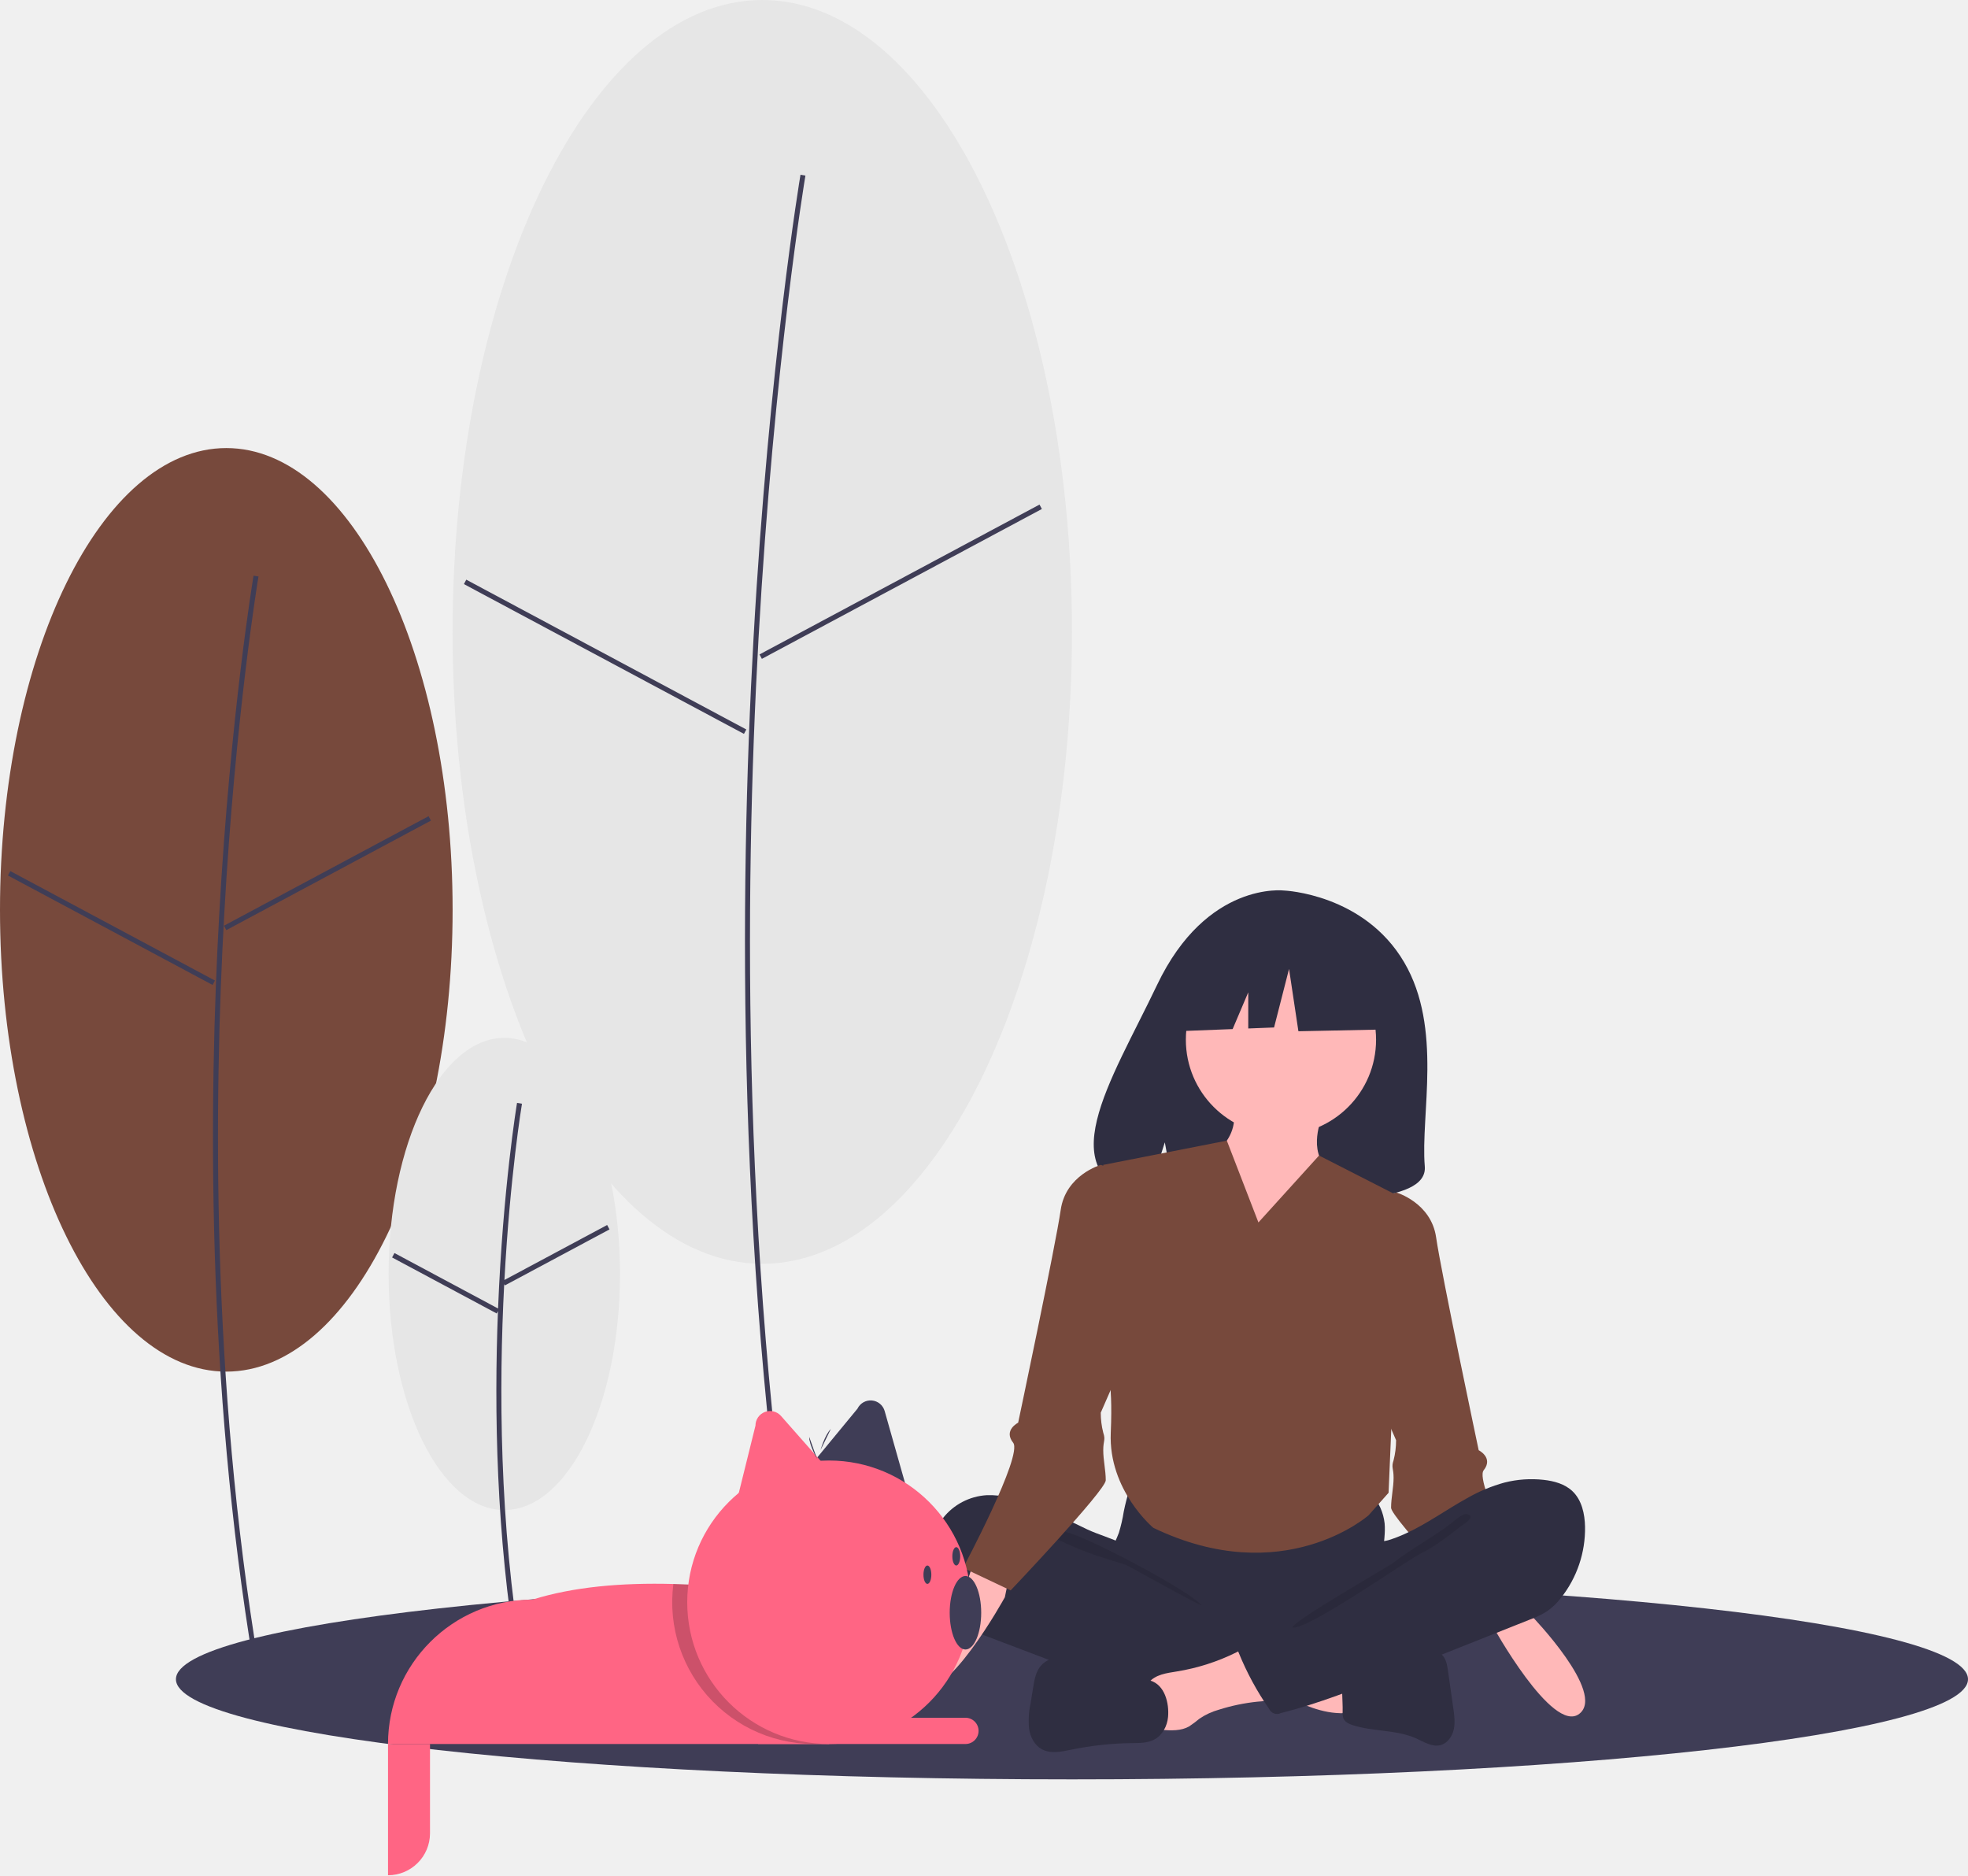
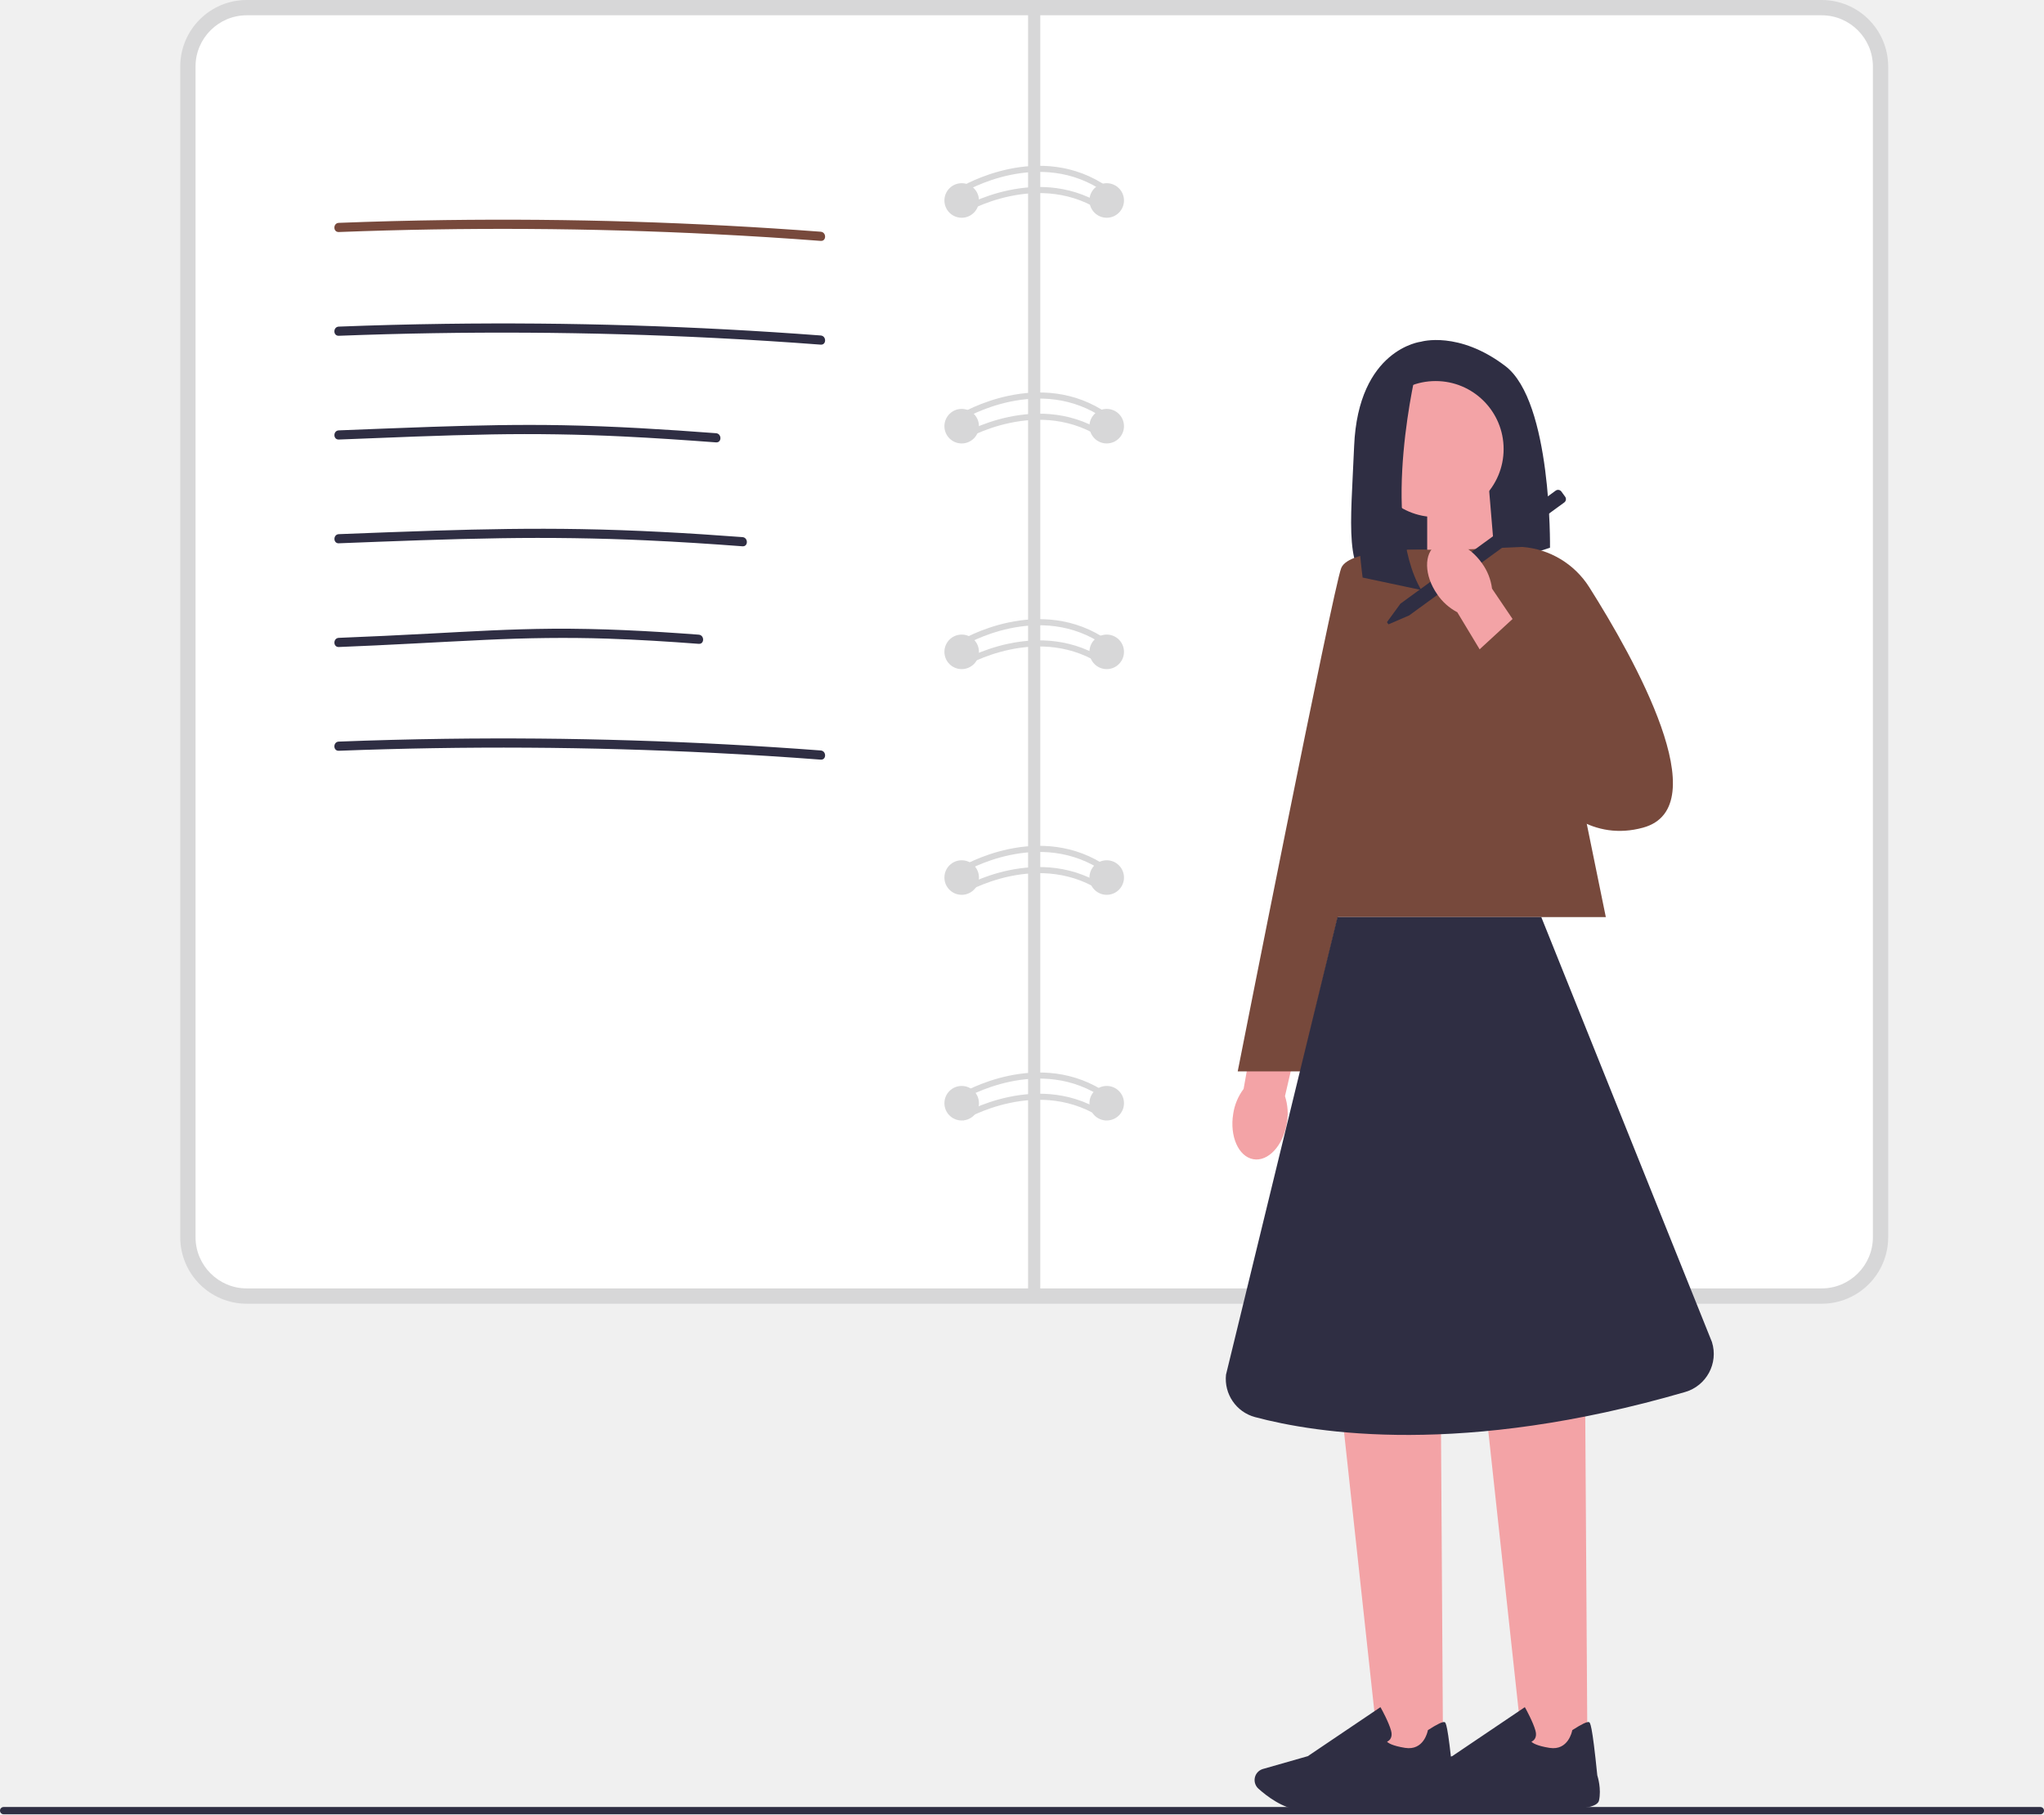
- <svg xmlns="http://www.w3.org/2000/svg" data-name="Layer 1" width="786.295" height="749.197" viewBox="0 0 786.295 749.197">
-   <ellipse cx="428.295" cy="670.89" rx="358" ry="40" fill="#3f3d56" />
-   <path d="M812.694,702.031l6.174,19.023s29.736,30.721,18.981,39.048-34.884-35.568-34.884-35.568l-4.447-21.476Z" transform="translate(-206.8527 -75.40145)" fill="#ffb8b8" />
-   <path d="M755.647,554.792l9-3s14,4,16,18,17,85,17,85,6,3,2,8,20,50,20,50l-19,9s-38-40-38-44,1-8,1-12-1-4,0-7a32.167,32.167,0,0,0,1-8l-7-16Z" transform="translate(-206.8527 -75.40145)" fill="#77493c" />
-   <ellipse cx="90.418" cy="363.498" rx="90.418" ry="184.489" fill="#77493c" />
-   <path d="M296.44,440.813c4.51-80.307,13.598-134.551,13.689-135.09l-1.972-.334c-.091.539-9.195,54.871-13.712,135.281-4.169,74.214-5.175,186.467,13.712,299.786l1.973-.328C291.275,627.001,292.279,514.918,296.44,440.813Z" transform="translate(-206.8527 -75.40145)" fill="#3f3d56" />
-   <rect x="291.316" y="423.245" width="92.725" height="2" transform="translate(-367.0872 134.1508) rotate(-28.1569)" fill="#3f3d56" />
-   <rect x="250.382" y="399.802" width="2" height="92.725" transform="translate(-467.4565 381.993) rotate(-61.8584)" fill="#3f3d56" />
-   <ellipse cx="304.565" cy="252.458" rx="123.73" ry="252.458" fill="#e6e6e6" />
-   <path d="M509.915,330.446c6.173-109.911,18.611-184.152,18.736-184.889l-1.972-.334c-.125.738-12.579,75.065-18.759,185.08-5.705,101.538-7.081,255.118,18.759,410.153l1.973-.328C502.844,585.284,504.218,431.875,509.915,330.446Z" transform="translate(-206.8527 -75.40145)" fill="#3f3d56" />
-   <rect x="503.27" y="306.806" width="126.887" height="2" transform="translate(-285.037 228.4522) rotate(-28.1571)" fill="#3f3d56" />
-   <rect x="447.623" y="274.358" width="2" height="126.887" transform="translate(-267.6919 498.664) rotate(-61.8584)" fill="#3f3d56" />
-   <ellipse cx="201.491" cy="508.968" rx="46.229" ry="94.325" fill="#e6e6e6" />
-   <path d="M408.303,588.433l.274.512,41.798-22.372-.943-1.764-41.041,21.967c2.271-41.801,6.916-69.863,7.01-70.415l-1.972-.334c-.102.603-5.621,33.927-7.58,82.145L364.455,576.016,363.512,577.78,405.309,600.152l.499-.933c-1.567,39.797-.689,89.56,7.62,139.41l1.973-.328C406.342,683.949,406.143,629.699,408.303,588.433Z" transform="translate(-206.8527 -75.40145)" fill="#3f3d56" />
-   <path d="M767.884,459.866c-16.074-27.395-47.876-28.672-47.876-28.672s-30.989-3.997-50.868,37.726c-18.529,38.89-44.101,76.439-4.117,85.543l7.222-22.674,4.473,24.362a155.111,155.111,0,0,0,17.108.295c42.82-1.394,83.599.408,82.286-15.091C774.367,520.752,783.35,486.226,767.884,459.866Z" transform="translate(-206.8527 -75.40145)" fill="#2f2e41" />
-   <path d="M655.842,679.301a61.24,61.24,0,0,1-1.949,8.463c-.956,2.712-2.432,5.22-3.307,7.96-2.787,8.734,1.077,18.472,7.247,25.213a40.722,40.722,0,0,0,19.887,11.911c5.566,1.412,11.354,1.615,17.091,1.812,15.885.543,32.178,1.029,47.229-4.12a81.72,81.72,0,0,0,13.722-6.288,10.287,10.287,0,0,0,3.56-2.828c1.148-1.649,1.295-3.786,1.285-5.801-.034-6.792-1.399-13.55-1.075-20.334.18-3.758.877-7.513.534-11.259a20.71,20.71,0,0,0-15.738-17.892c-4.27-.925-8.698-.421-13.046.001a329.789,329.789,0,0,1-33.951,1.531c-11.582-.075-23.093-1.858-34.617-2.044-3.408-.055-3.339,1.005-4.424,4.332A81.605,81.605,0,0,0,655.842,679.301Z" transform="translate(-206.8527 -75.40145)" fill="#2f2e41" />
-   <path d="M610.552,673.78a33.989,33.989,0,0,0-9.533-1.022,24.06,24.06,0,0,0-17.379,9.114,24.491,24.491,0,0,0-4.711,19.177,40.533,40.533,0,0,0,3.777,10.412c2.528,5.175,5.56,10.338,10.241,13.655a39.737,39.737,0,0,0,9.038,4.339l24.65,9.367c3.626,1.378,7.253,2.756,10.915,4.034a211.899,211.899,0,0,0,57.013,11.432c5.919.356,11.928.454,17.702-.905a5.749,5.749,0,0,0,3.625-1.976,6.302,6.302,0,0,0,.81-2.699l1.517-10.711a9.047,9.047,0,0,0-.129-4.515c-.695-1.8-2.437-2.932-4.097-3.895-16.206-9.388-35.128-14.568-48.769-27.453-3.211-3.033-5.899-7.842-9.8-9.902-4.424-2.337-9.635-3.67-14.208-5.823C631.217,681.702,621.387,676.293,610.552,673.78Z" transform="translate(-206.8527 -75.40145)" fill="#2f2e41" />
-   <path d="M635.162,688.22c8.713,2.754,45.498,21.832,51.804,28.493-.845.307-29.52-15.902-30.381-16.162-7.821-2.368-15.686-4.751-23.114-8.216-1.494-.697-9.707-3.973-9.335-5.875C624.555,684.314,633.615,687.731,635.162,688.22Z" transform="translate(-206.8527 -75.40145)" opacity="0.1" />
-   <path d="M743.86,759.842a2.034,2.034,0,0,0,1.381-.41,2.165,2.165,0,0,0,.432-1.603l-.041-14.592c-4.16-1.999-8.813-2.64-13.381-3.256L710.94,737.108c.49.066-3.332,9.258-2.746,10.486,1.033,2.163,8.926,4.08,11.153,5.101C727.091,756.245,735.138,760.148,743.86,759.842Z" transform="translate(-206.8527 -75.40145)" fill="#ffb8b8" />
-   <path d="M676.996,743.187c-4.024.646-8.515,1.218-11.121,4.377-3.305,4.006-1.898,9.979-.321,14.942a6.454,6.454,0,0,0,1.371,2.719c1.076,1.071,2.724,1.227,4.233,1.324,3.67.234,7.575.418,10.781-1.398a47.284,47.284,0,0,0,4.188-3.14,26.743,26.743,0,0,1,7.7-3.551,77.279,77.279,0,0,1,15.456-3.213,23.853,23.853,0,0,0,6.089-1.083,6.774,6.774,0,0,0,4.288-4.199c.743-2.652-.785-5.355-2.251-7.681-1.825-2.897-3.759-5.947-6.481-8.08-3.971-3.111-5.935-.723-9.935,1.268A83.779,83.779,0,0,1,676.996,743.187Z" transform="translate(-206.8527 -75.40145)" fill="#ffb8b8" />
-   <path d="M666.481,746.842l-25.549-7.617a33.562,33.562,0,0,0-9.508-1.858c-3.24.002-6.63,1.074-8.732,3.562-1.981,2.345-2.548,5.551-3.042,8.591l-1.057,6.504a32.945,32.945,0,0,0-.592,9.988c.483,3.314,2.16,6.625,5.076,8.229,3.536,1.946,7.869.995,11.815.182a127.567,127.567,0,0,1,24.212-2.619c3.058-.037,6.266.002,8.968-1.443,3.212-1.717,5.134-5.348,5.464-9C674.039,755.806,672.203,748.548,666.481,746.842Z" transform="translate(-206.8527 -75.40145)" fill="#2f2e41" />
-   <path d="M753.903,740.205c3.312-.586,6.235-2.484,9.409-3.605,4.467-1.577,9.308-1.577,14.041-1.56,1.737.006,3.588.046,5.034,1.017,2.085,1.4,2.619,4.202,2.974,6.702l2.139,15.088c.402,2.838.802,5.752.175,8.548s-2.517,5.492-5.268,6.213c-3.341.876-6.616-1.277-9.771-2.691-7.884-3.534-17.049-2.631-25.27-5.273-1.526-.49-3.16-1.24-3.782-2.728a6.257,6.257,0,0,1-.294-2.607c.141-4.85-.873-11.472.574-16.107C745.165,739.034,750.206,740.205,753.903,740.205Z" transform="translate(-206.8527 -75.40145)" fill="#2f2e41" />
-   <path d="M807.971,667.707A43.998,43.998,0,0,1,823.6,666.63c4.178.464,8.483,1.637,11.534,4.554,3.713,3.55,4.906,9.041,5.006,14.201a44.614,44.614,0,0,1-9.56,28.335,25.588,25.588,0,0,1-5.466,5.307,35.846,35.846,0,0,1-7.112,3.457L762.798,744.446c-14.523,5.778-29.097,11.572-44.245,15.381a3.436,3.436,0,0,1-4.64-1.697,115.669,115.669,0,0,1-12.099-22.324,2.018,2.018,0,0,1-.156-1.672,1.984,1.984,0,0,1,.815-.7l39.046-22.629a39.471,39.471,0,0,0,7.947-5.523,19.897,19.897,0,0,0,4.08-5.73c.809-1.705.885-5.729,1.919-6.989,1.012-1.234,4.475-1.332,6.074-1.818a54.821,54.821,0,0,0,6.612-2.521c8.734-3.941,16.512-9.668,24.885-14.282A63.547,63.547,0,0,1,807.971,667.707Z" transform="translate(-206.8527 -75.40145)" fill="#2f2e41" />
-   <path d="M785.835,684.606c-6.708,5.082-15.394,9.753-22.043,14.969-2.269,1.78-40.095,23.23-40.63,26.079,6.203,1.054,45.715-26.827,51.368-29.609s10.664-6.705,15.63-10.6c1.265-.992,6.629-3.976,2.996-5.085C791.11,679.737,787.346,683.59,785.835,684.606Z" transform="translate(-206.8527 -75.40145)" opacity="0.1" />
-   <circle cx="511.795" cy="415.39" r="38" fill="#ffb8b8" />
-   <path d="M734.647,522.792s-6,15,5,21-34,54-34,54l-20-58s17-6,14-22Z" transform="translate(-206.8527 -75.40145)" fill="#ffb8b8" />
-   <path d="M709.647,563.792l24.218-26.736,32.782,16.736-5,118-8,9s-34,30-86,5c0,0-18-15-17-38s-2-26-2-26l-1-81,49.371-9.688Z" transform="translate(-206.8527 -75.40145)" fill="#77493c" />
-   <path d="M598.6,691.031l-6.174,19.023S562.69,740.775,573.445,749.102s34.884-35.568,34.884-35.568l4.447-21.476Z" transform="translate(-206.8527 -75.40145)" fill="#ffb8b8" />
-   <path d="M655.647,543.792l-9-3s-14,4-16,18-17,85-17,85-6,3-2,8-20,50-20,50l19,9s38-40,38-44-1-8-1-12,1-4,0-7a32.167,32.167,0,0,1-1-8l7-16Z" transform="translate(-206.8527 -75.40145)" fill="#77493c" />
-   <polygon points="553.925 381.823 522.506 365.224 479.119 372.014 470.142 412.005 492.488 411.138 498.73 396.446 498.73 410.895 509.041 410.495 515.026 387.105 518.766 412.005 555.421 411.25 553.925 381.823" fill="#2f2e41" />
-   <path d="M538.057,714.482v57.68h-176.18a57.683,57.683,0,0,1,57.68-57.68c16.52-5.15,35.62-6.79,56.34-6.25C495.447,708.732,516.437,711.182,538.057,714.482Z" transform="translate(-206.8527 -75.40145)" fill="#ff6584" />
-   <path d="M306.037,684.178h82.847a5.244,5.244,0,0,1,5.244,5.244v0a5.244,5.244,0,0,1-5.244,5.244H306.037a0,0,0,0,1,0,0v-10.487A0,0,0,0,1,306.037,684.178Z" fill="#3f3d56" />
-   <path d="M527.238,665.12l22.206-26.918a5.829,5.829,0,0,1,10.865.931l8.757,30.918Z" transform="translate(-206.8527 -75.40145)" fill="#3f3d56" />
-   <path d="M500.305,678.829l8.39-33.872a5.829,5.829,0,0,1,10.2-3.857l21.261,24.096Z" transform="translate(-206.8527 -75.40145)" fill="#ff6584" />
-   <path d="M155.024,696.762h16.779a0,0,0,0,1,0,0v35.656a16.779,16.779,0,0,1-16.779,16.779h0a0,0,0,0,1,0,0V696.762A0,0,0,0,1,155.024,696.762Z" fill="#ff6584" />
-   <path d="M302.891,686.275h82.847a5.244,5.244,0,0,1,5.244,5.244v0a5.244,5.244,0,0,1-5.244,5.244H302.891a0,0,0,0,1,0,0V686.275A0,0,0,0,1,302.891,686.275Z" fill="#ff6584" />
-   <path d="M538.057,714.482v57.36a56.645,56.645,0,0,1-62.16-63.61C495.447,708.732,516.437,711.182,538.057,714.482Z" transform="translate(-206.8527 -75.40145)" opacity="0.2" />
-   <circle cx="331.206" cy="640.132" r="56.63" fill="#ff6584" />
-   <ellipse cx="385.738" cy="644.327" rx="6.292" ry="14.682" fill="#3f3d56" />
-   <ellipse cx="370.532" cy="629.121" rx="1.573" ry="3.67" fill="#3f3d56" />
-   <ellipse cx="382.068" cy="621.78" rx="1.573" ry="3.67" fill="#3f3d56" />
-   <path d="M533.307,658.273s-3.147-5.475-3.147-8.815" transform="translate(-206.8527 -75.40145)" fill="#3f3d56" />
-   <path d="M534.692,654.732s1.715-6.078,4.103-8.413" transform="translate(-206.8527 -75.40145)" fill="#3f3d56" />
+ <svg xmlns="http://www.w3.org/2000/svg" width="668.6" height="593.48" viewBox="0 0 668.6 593.48">
+   <rect x="58.96" width="558.67" height="426.47" rx="21.76" ry="21.76" fill="#d7d7d8" stroke-width="0" />
+   <path d="M80.72,5c-9.24,0-16.76,7.52-16.76,16.76v382.94c0,9.24,7.52,16.76,16.76,16.76h515.15c9.24,0,16.76-7.52,16.76-16.76V21.76c0-9.24-7.52-16.76-16.76-16.76H80.72Z" fill="#fff" stroke-width="0" />
+   <rect x="336.29" y="2.55" width="3.99" height="421.84" fill="#d7d7d8" stroke-width="0" />
+   <circle cx="314.57" cy="65.58" r="5.65" fill="#d7d7d8" stroke-width="0" />
+   <circle cx="362.01" cy="65.58" r="5.65" fill="#d7d7d8" stroke-width="0" />
+   <circle cx="314.57" cy="139.41" r="5.65" fill="#d7d7d8" stroke-width="0" />
+   <circle cx="362.01" cy="139.41" r="5.65" fill="#d7d7d8" stroke-width="0" />
+   <circle cx="314.57" cy="213.23" r="5.65" fill="#d7d7d8" stroke-width="0" />
+   <circle cx="362.01" cy="213.23" r="5.65" fill="#d7d7d8" stroke-width="0" />
+   <circle cx="314.57" cy="287.06" r="5.65" fill="#d7d7d8" stroke-width="0" />
+   <circle cx="362.01" cy="287.06" r="5.65" fill="#d7d7d8" stroke-width="0" />
+   <circle cx="314.57" cy="360.88" r="5.65" fill="#d7d7d8" stroke-width="0" />
+   <circle cx="362.01" cy="360.88" r="5.65" fill="#d7d7d8" stroke-width="0" />
+   <path d="M315.09,62.97l-1.05-1.7c.26-.16,26.1-15.77,48.54.03l-1.15,1.64c-21.36-15.04-46.1-.12-46.34.03Z" fill="#d7d7d8" stroke-width="0" />
+   <path d="M315.09,69.9l-1.05-1.7c.26-.16,26.1-15.77,48.54.03l-1.15,1.64c-21.36-15.04-46.1-.12-46.34.03Z" fill="#d7d7d8" stroke-width="0" />
+   <path d="M315.09,137.12l-1.05-1.7c.26-.16,26.1-15.77,48.54.03l-1.15,1.64c-21.36-15.04-46.1-.12-46.34.03Z" fill="#d7d7d8" stroke-width="0" />
+   <path d="M315.09,144.06l-1.05-1.7c.26-.16,26.1-15.77,48.54.03l-1.15,1.64c-21.36-15.04-46.1-.12-46.34.03Z" fill="#d7d7d8" stroke-width="0" />
+   <path d="M315.09,211.27l-1.05-1.7c.26-.16,26.1-15.77,48.54.03l-1.15,1.64c-21.36-15.04-46.1-.12-46.34.03Z" fill="#d7d7d8" stroke-width="0" />
+   <path d="M315.09,218.21l-1.05-1.7c.26-.16,26.09-15.77,48.54.03l-1.15,1.64c-21.36-15.04-46.1-.12-46.34.03Z" fill="#d7d7d8" stroke-width="0" />
+   <path d="M315.09,285.42l-1.05-1.7c.26-.16,26.1-15.77,48.54.03l-1.15,1.64c-21.36-15.03-46.1-.12-46.34.03Z" fill="#d7d7d8" stroke-width="0" />
+   <path d="M315.09,292.36l-1.05-1.7c.26-.16,26.09-15.77,48.54.03l-1.15,1.64c-21.36-15.04-46.1-.12-46.34.03Z" fill="#d7d7d8" stroke-width="0" />
+   <path d="M315.09,359.57l-1.05-1.7c.26-.16,26.1-15.77,48.54.03l-1.15,1.63c-21.36-15.04-46.1-.12-46.34.03Z" fill="#d7d7d8" stroke-width="0" />
+   <path d="M315.09,366.51l-1.05-1.7c.26-.16,26.1-15.77,48.54.03l-1.15,1.63c-21.36-15.04-46.1-.12-46.34.03Z" fill="#d7d7d8" stroke-width="0" />
+   <path d="M464.85,111.77s-20.58,2.32-21.91,34.19c-1.11,26.56-3.37,41.36,7.44,46.9,3.86,1.98,8.4,2.15,12.53.8l44.1-14.5s.66-47.8-14.61-59.42c-15.27-11.62-27.55-7.97-27.55-7.97Z" fill="#2f2e43" stroke-width="0" />
+   <polygon points="489.16 185.03 466.84 192.37 466.84 160.24 487.09 160.24 489.16 185.03" fill="#f3a3a6" stroke-width="0" />
+   <path id="uuid-89c22d20-9486-4802-b91b-ddf2a7c7ca0a-46-44" d="M420.93,367.41c-1.21,7.36-6.12,12.64-10.96,11.79-4.85-.85-7.79-7.51-6.58-14.87.44-2.95,1.61-5.74,3.4-8.13l5.53-31.12,15.05,3.15-7.05,30.34c.93,2.87,1.14,5.9.61,8.84,0,0,0,0,0,0Z" fill="#f3a3a6" stroke-width="0" />
+   <polygon points="472.03 574.33 451.13 574.33 439.01 462.64 471.32 462.64 472.03 574.33" fill="#f3a3a6" stroke-width="0" />
+   <path d="M430.77,592.29c-2.2,0-4.16-.05-5.63-.19-5.55-.51-10.85-4.61-13.51-7-1.19-1.07-1.58-2.79-.96-4.27h0c.45-1.06,1.34-1.85,2.45-2.17l14.67-4.19,23.76-16.03.27.48c.1.18,2.43,4.38,3.21,7.22.3,1.08.22,1.98-.23,2.68-.31.48-.75.76-1.1.92.43.45,1.78,1.36,5.93,2.02,6.07.96,7.33-5.32,7.39-5.58l.04-.21.18-.12c2.88-1.86,4.66-2.7,5.27-2.52.38.11,1.02.31,2.74,17.41.17.54,1.38,4.47.56,8.24-.89,4.1-18.78,2.69-22.36,2.36-.1.01-13.49.96-22.67.96Z" fill="#2f2e43" stroke-width="0" />
+   <polygon points="519.26 574.33 498.35 574.33 486.23 462.64 518.54 462.64 519.26 574.33" fill="#f3a3a6" stroke-width="0" />
+   <path d="M478,592.29c-2.2,0-4.16-.05-5.63-.19-5.55-.51-10.85-4.61-13.51-7-1.19-1.07-1.58-2.79-.96-4.27h0c.45-1.06,1.34-1.85,2.45-2.17l14.67-4.19,23.76-16.03.27.48c.1.18,2.43,4.38,3.21,7.22.3,1.08.22,1.98-.23,2.68-.31.48-.75.76-1.1.92.43.45,1.78,1.36,5.93,2.02,6.07.96,7.33-5.32,7.39-5.58l.04-.21.18-.12c2.89-1.86,4.66-2.7,5.27-2.52.38.11,1.02.31,2.74,17.41.17.54,1.38,4.47.56,8.24-.89,4.1-18.78,2.69-22.36,2.36-.1.01-13.49.96-22.67.96Z" fill="#2f2e43" stroke-width="0" />
+   <polygon points="525.27 299.99 423.7 299.99 460.21 179.82 500.71 179.82 525.27 299.99" fill="#77493c" stroke-width="0" />
+   <path d="M466.6,179.84s-25.23-.66-27.88,5.98c-2.66,6.64-33.86,164.65-33.86,164.65h20.58l41.16-170.62Z" fill="#77493c" stroke-width="0" />
+   <circle cx="469.6" cy="146.89" r="22.24" fill="#f3a3a6" stroke-width="0" />
+   <path d="M463.52,120.07s-12.24,49.7,1.37,72.93l-19.17-4.07s-7.43-54.39,7.51-64.28l10.29-4.58Z" fill="#2f2e43" stroke-width="0" />
+   <path d="M504.16,299.99h-66.66l-36.47,149.69c-.67,6.32,3.34,12.22,9.48,13.87,20.01,5.36,68.03,12.95,140.7-8.2,6.99-2.03,10.96-9.41,8.77-16.36l-55.82-139Z" fill="#2f2e43" stroke-width="0" />
+   <path d="M668.6,592.29c0,.66-.53,1.19-1.19,1.19H1.19c-.66,0-1.19-.53-1.19-1.19s.53-1.19,1.19-1.19h666.22c.66,0,1.19.53,1.19,1.19Z" fill="#2f2e43" stroke-width="0" />
+   <path d="M477.21,179.82l20.73-.91c8.98.68,17.1,5.56,21.91,13.17,14.65,23.16,42.06,71.97,17.59,78.66-32.26,8.81-47.89-40.24-47.89-40.24l-12.34-50.68Z" fill="#77493c" stroke-width="0" />
+   <path d="M458.1,197.46l50.76-36.96c.6-.44,1.44-.3,1.88.3l1.23,1.69c.44.6.3,1.44-.3,1.88l-50.75,36.96h-.01s-6.73,2.9-6.73,2.9l-.51-.7,4.43-6.07Z" fill="#2f2e43" stroke-width="0" />
+   <path id="uuid-98bb229b-1f5d-4c6c-926b-55ef96e77de9-47-45" d="M470.1,194.37c-4.26-6.12-4.41-13.33-.35-16.1,4.07-2.77,10.82-.04,15.08,6.08,1.74,2.42,2.84,5.24,3.22,8.2l17.71,26.18-12.99,8.23-16.08-26.68c-2.67-1.41-4.93-3.44-6.59-5.91,0,0,0,0,0,0Z" fill="#f3a3a6" stroke-width="0" />
+   <polygon points="480.58 215.54 495.21 202.07 524.14 229.01 497.24 247.4 480.58 215.54" fill="#77493c" stroke-width="0" />
+   <path d="M110.83,75.9c20.55-.79,41.12-1.13,61.69-1.01s40.8.69,61.17,1.72c11.6.58,23.18,1.31,34.76,2.19,1.93.15,1.92-2.86,0-3-20.51-1.55-41.05-2.64-61.61-3.28s-40.8-.8-61.2-.53c-11.61.16-23.22.46-34.82.91-1.92.07-1.93,3.07,0,3h0Z" fill="#77493c" stroke-width="0" />
+   <path d="M110.83,109.84c20.55-.79,41.12-1.13,61.69-1.01s40.8.69,61.17,1.72c11.6.58,23.18,1.31,34.76,2.19,1.93.15,1.92-2.86,0-3-20.51-1.55-41.05-2.64-61.61-3.28s-40.8-.8-61.2-.53c-11.61.16-23.22.46-34.82.91-1.92.07-1.93,3.07,0,3h0Z" fill="#2f2e43" stroke-width="0" />
+   <path d="M110.83,143.78c16.68-.65,33.37-1.39,50.07-1.68,14.28-.25,28.56-.02,42.82.67,10.17.49,20.33,1.18,30.49,1.94,1.93.15,1.92-2.86,0-3-16.64-1.26-33.3-2.29-49.99-2.61-14.28-.27-28.57.04-42.84.52-10.18.35-20.36.76-30.55,1.16-1.92.07-1.93,3.07,0,3h0Z" fill="#2f2e43" stroke-width="0" />
+   <path d="M110.83,177.72c17.66-.68,35.33-1.4,53-1.66,15.82-.24,31.65-.03,47.46.69,10.53.48,21.05,1.15,31.57,1.95,1.93.15,1.92-2.86,0-3-17.62-1.33-35.26-2.32-52.92-2.62-15.83-.28-31.66,0-47.48.5-10.54.33-21.08.74-31.62,1.15-1.92.07-1.93,3.07,0,3h0Z" fill="#2f2e43" stroke-width="0" />
+   <path d="M110.83,211.65c16.06-.62,32.1-1.6,48.15-2.35,13.26-.62,26.52-.83,39.79-.39,9.94.33,19.87.95,29.78,1.7,1.93.15,1.92-2.86,0-3-16-1.21-32.02-2.06-48.07-1.94-13.29.1-26.55.87-39.81,1.58-9.94.53-19.89,1.01-29.84,1.4-1.92.07-1.93,3.08,0,3h0Z" fill="#2f2e43" stroke-width="0" />
+   <path d="M110.83,245.59c20.55-.79,41.12-1.13,61.69-1.01s40.8.69,61.17,1.72c11.6.58,23.18,1.31,34.76,2.19,1.93.15,1.92-2.86,0-3-20.51-1.55-41.05-2.64-61.61-3.28s-40.8-.8-61.2-.53c-11.61.16-23.22.46-34.82.91-1.92.07-1.93,3.07,0,3h0Z" fill="#2f2e43" stroke-width="0" />
</svg>
